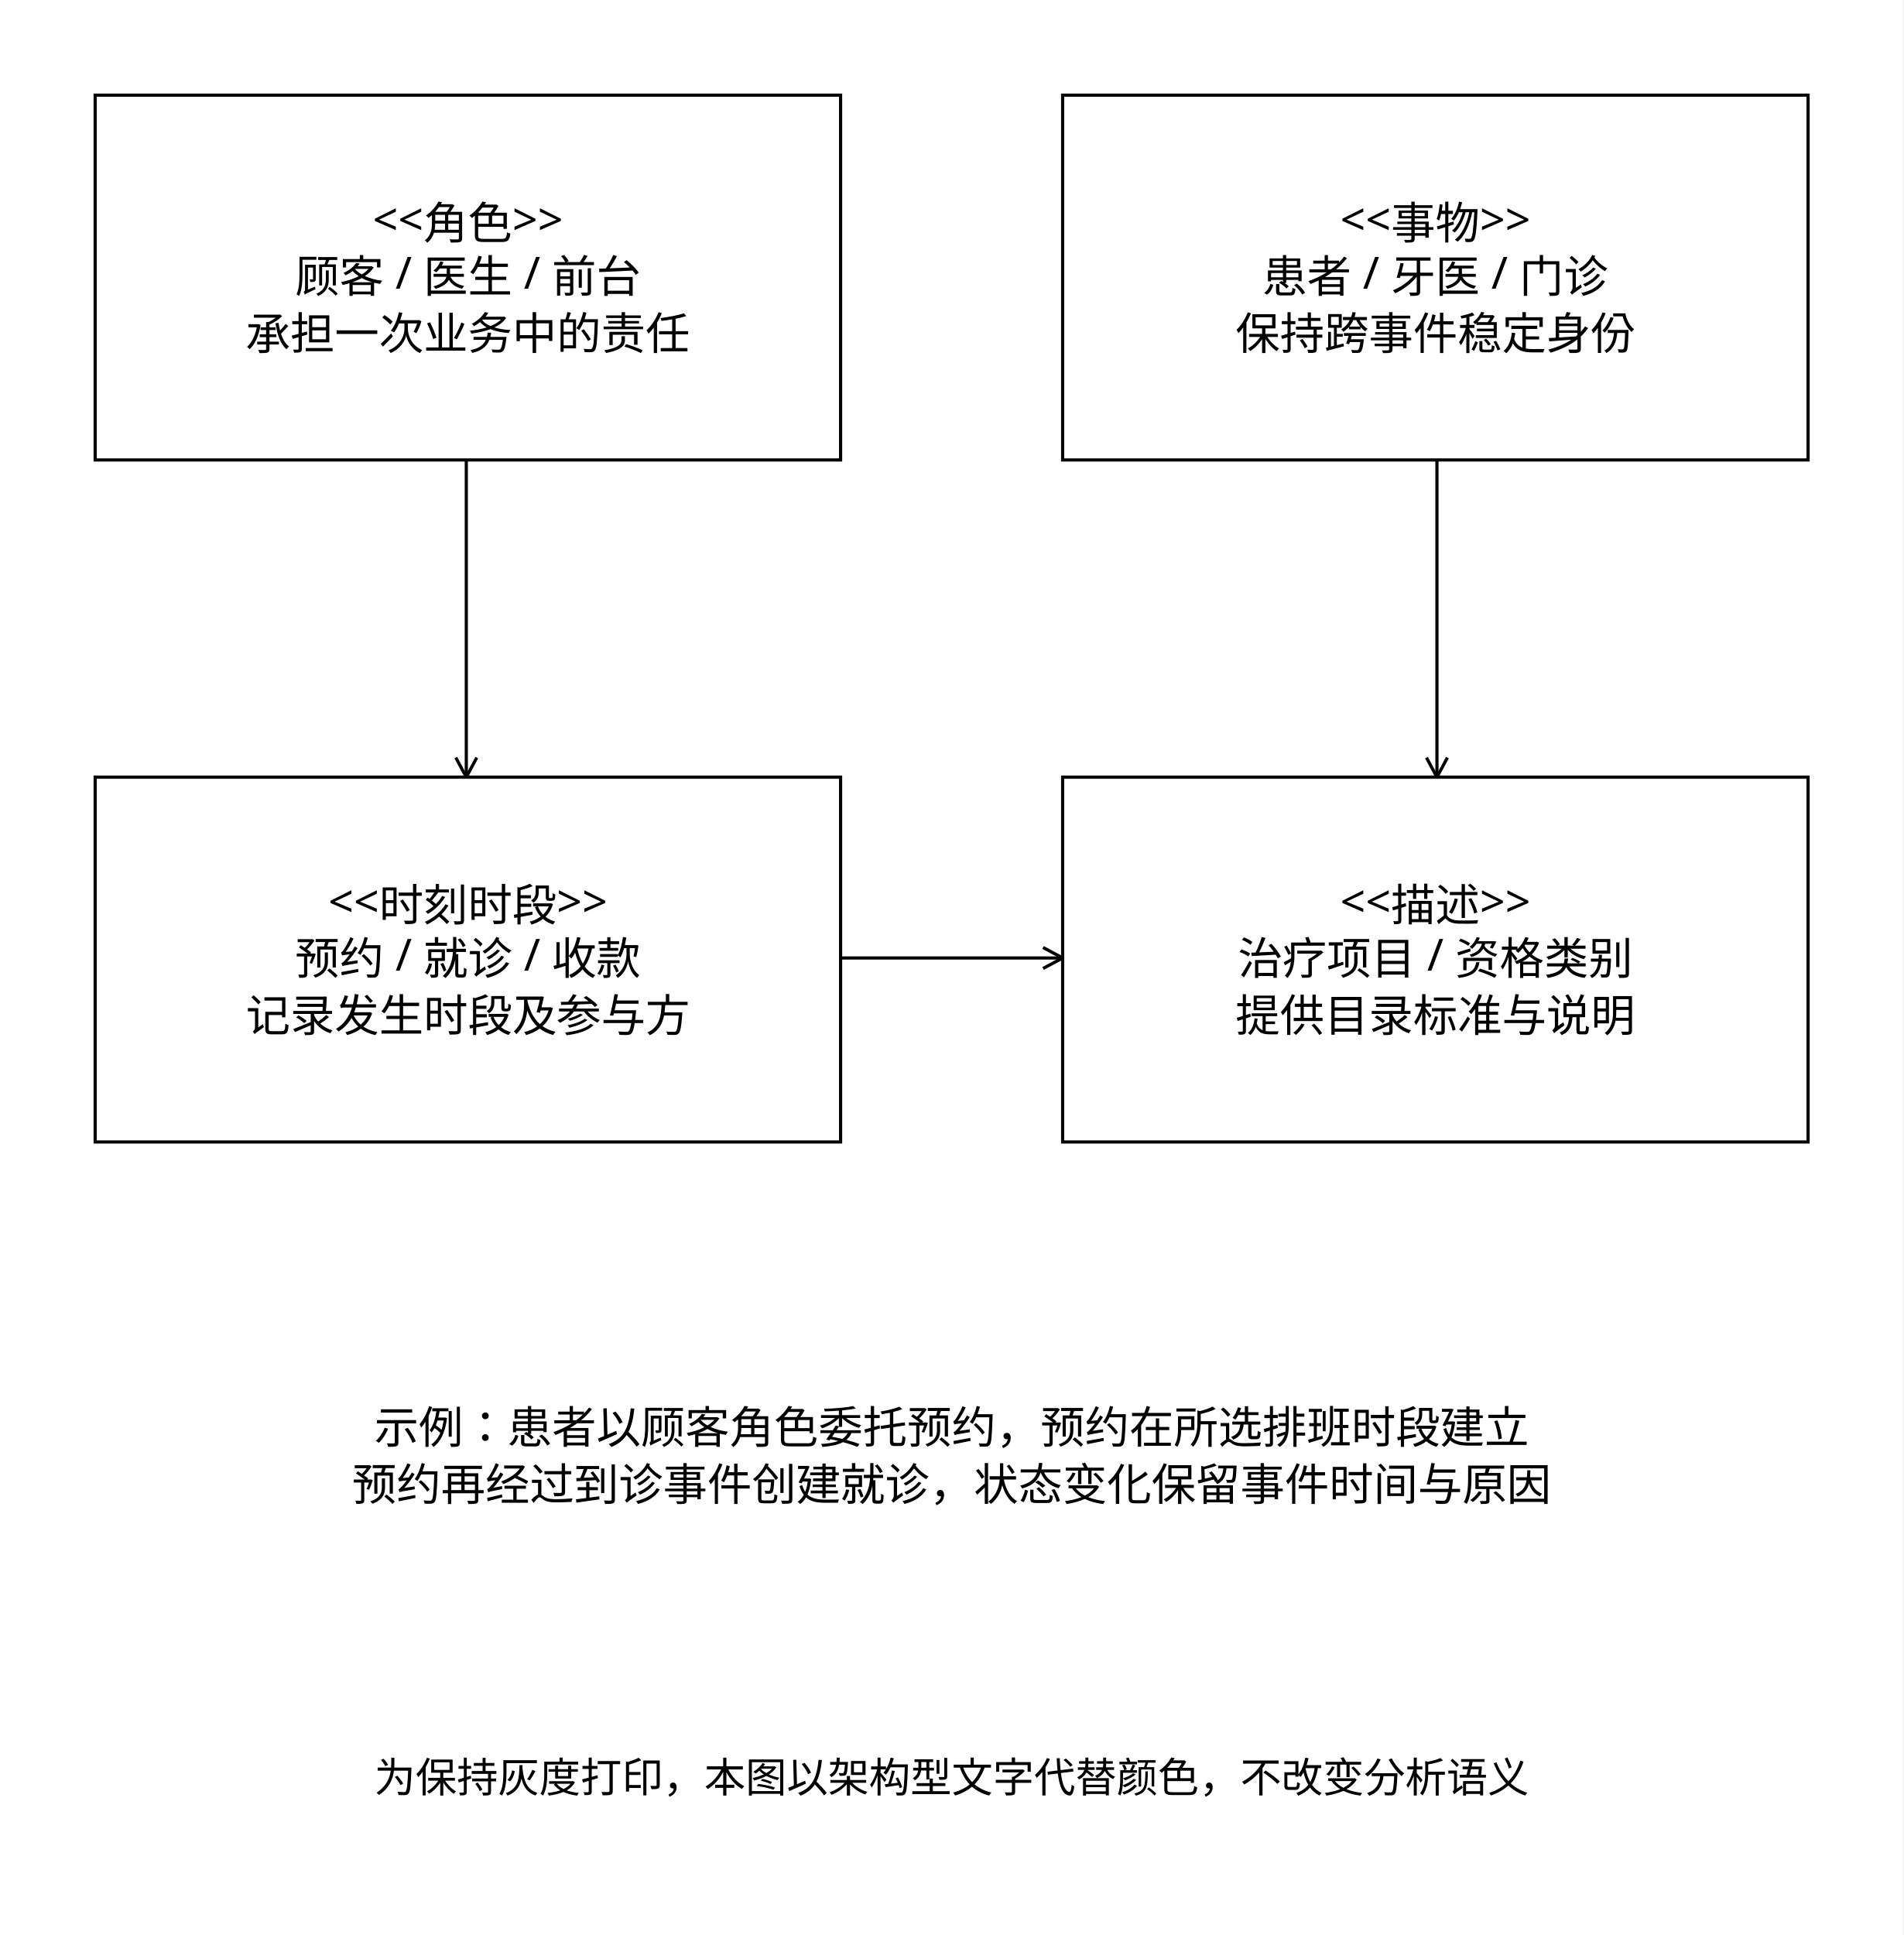
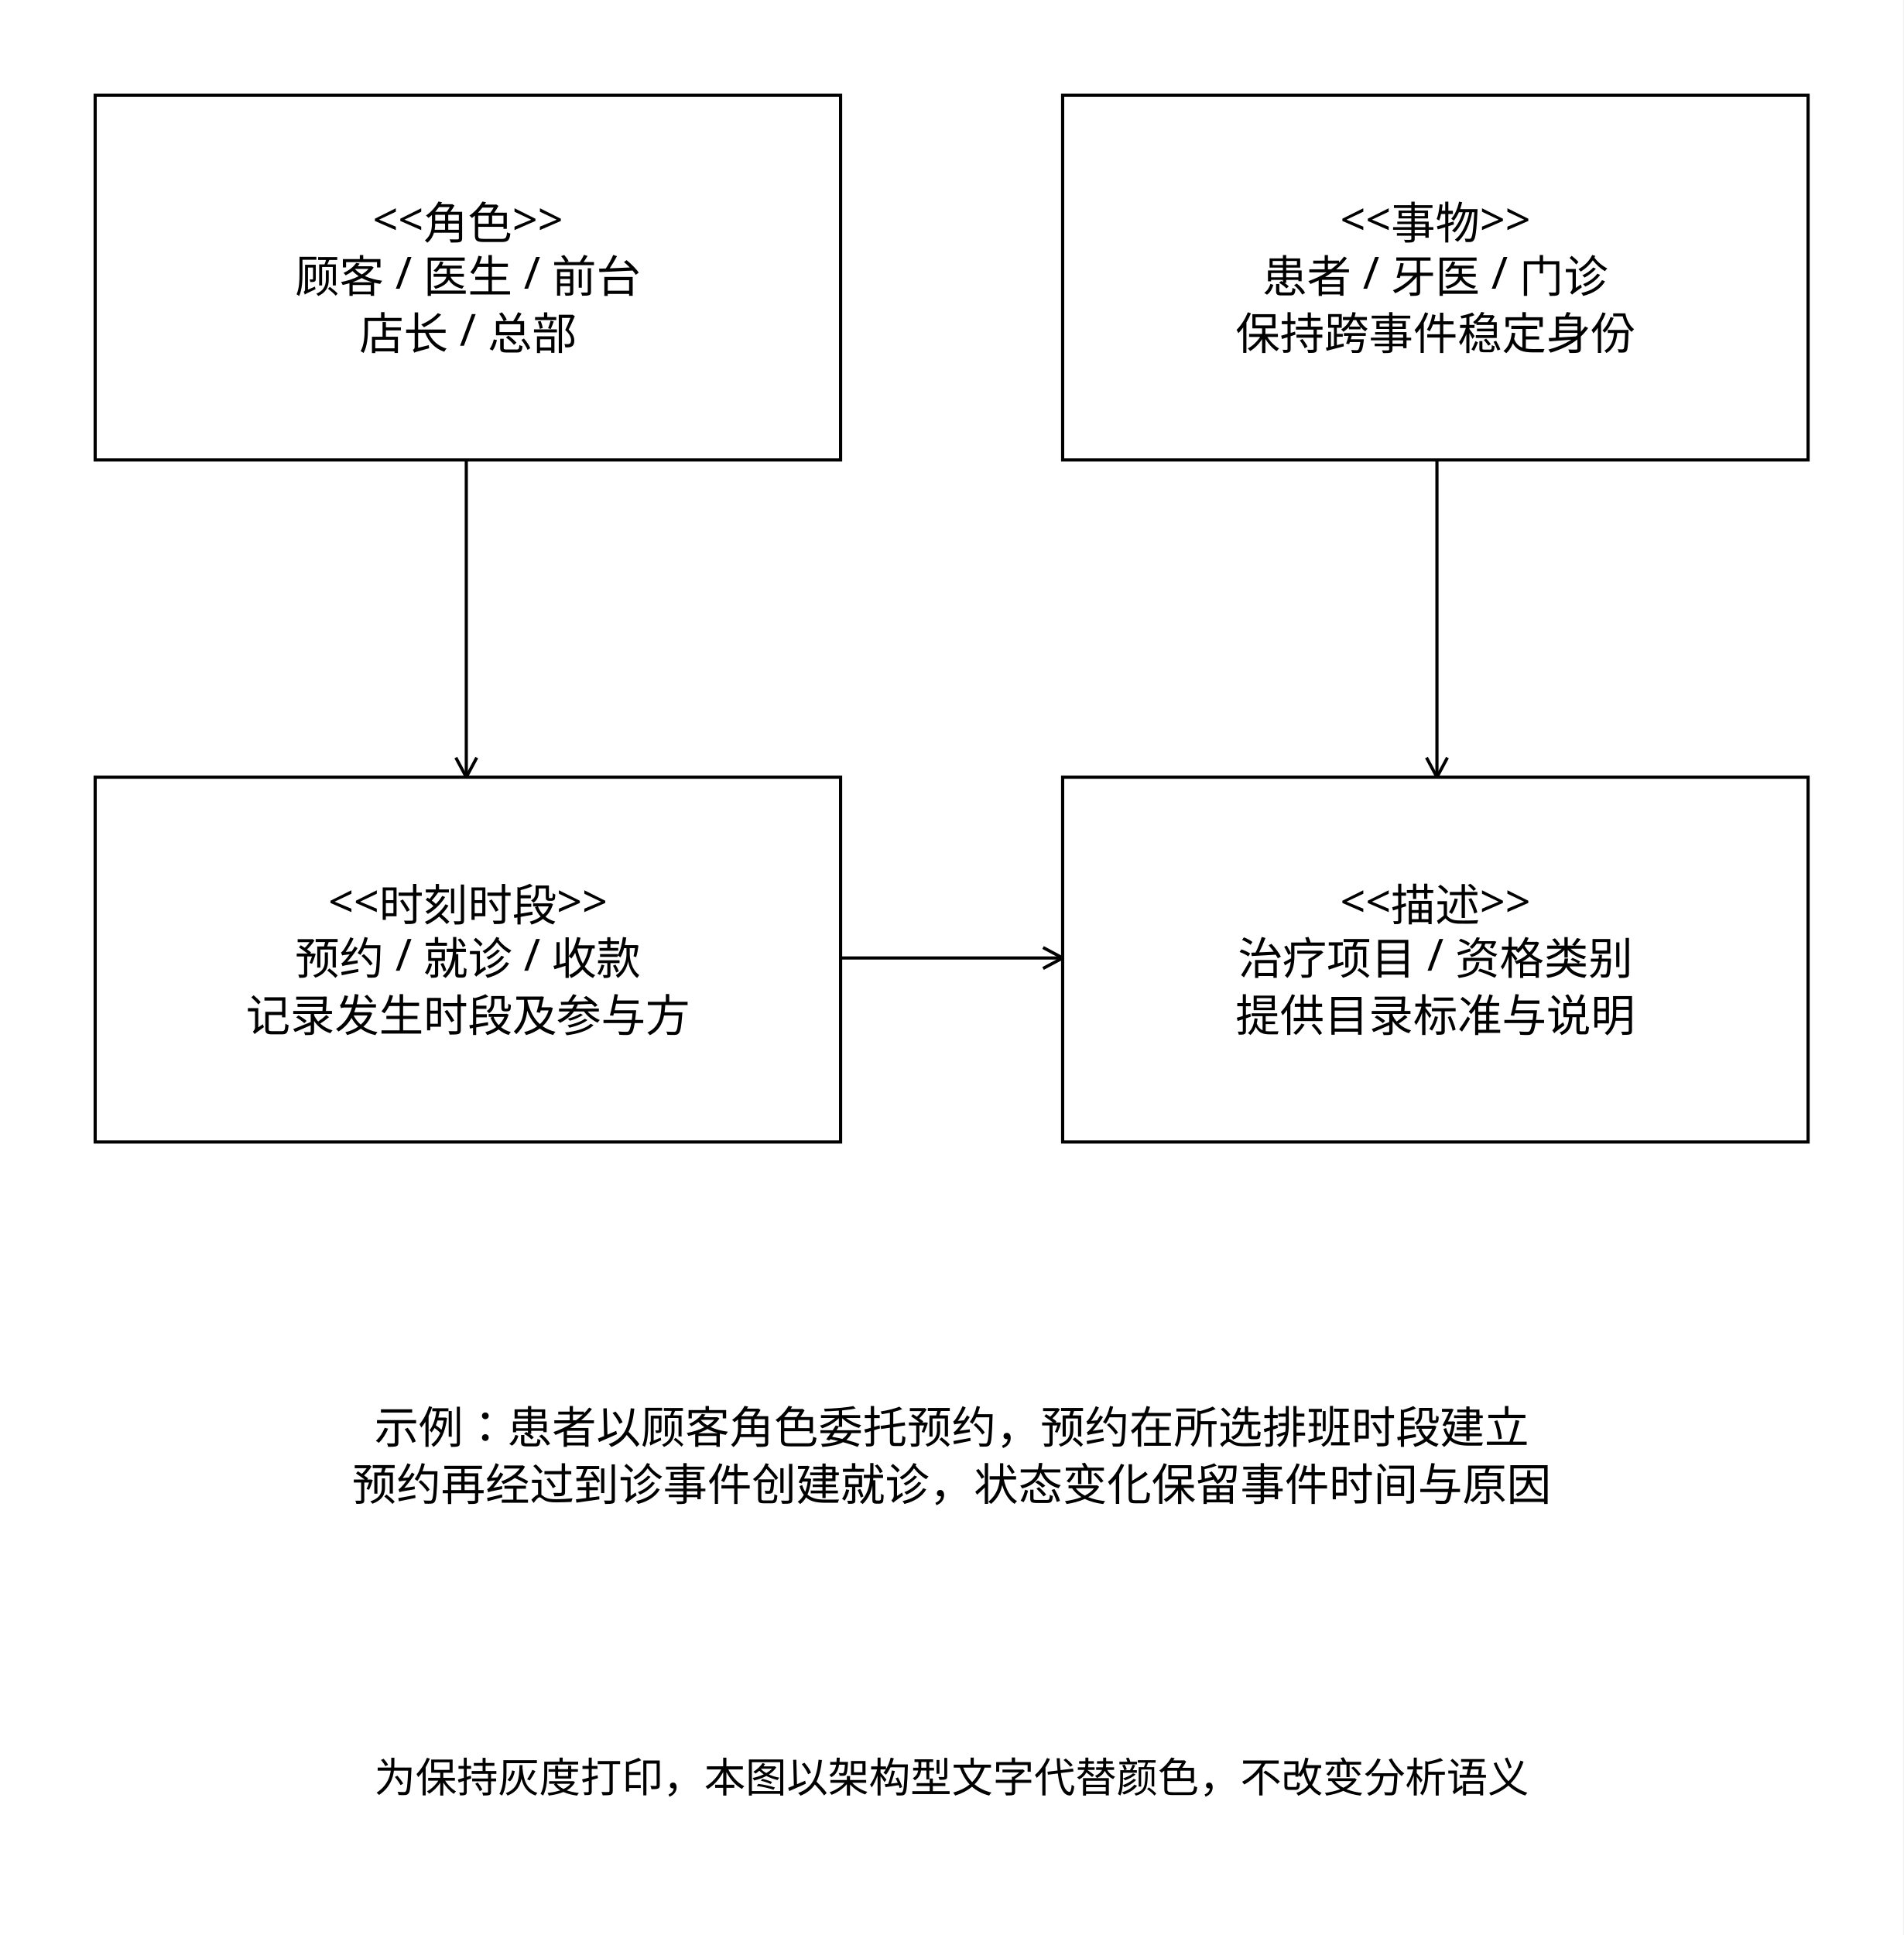
<svg xmlns="http://www.w3.org/2000/svg" width="600" height="610" viewBox="0 0 600 610">
  <rect width="600" height="610" fill="white" />
  <rect x="30" y="30" width="235" height="115" fill="white" stroke="black" />
  <text x="147.5" y="74.167" font-family="DengXian,Microsoft YaHei,sans-serif" font-size="14" font-weight="400" text-anchor="middle" fill="black">&lt;&lt;角色&gt;&gt;</text>
  <text x="147.5" y="92.167" font-family="DengXian,Microsoft YaHei,sans-serif" font-size="14" font-weight="400" text-anchor="middle" fill="black">顾客 / 医生 / 前台</text>
-   <text x="147.5" y="110.167" font-family="DengXian,Microsoft YaHei,sans-serif" font-size="14" font-weight="400" text-anchor="middle" fill="black">承担一次业务中的责任</text>
+   <text x="147.5" y="110.167" font-family="DengXian,Microsoft YaHei,sans-serif" font-size="14" font-weight="400" text-anchor="middle" fill="black">店长 / 总部</text>
  <rect x="335" y="30" width="235" height="115" fill="white" stroke="black" />
  <text x="452.5" y="74.167" font-family="DengXian,Microsoft YaHei,sans-serif" font-size="14" font-weight="400" text-anchor="middle" fill="black">&lt;&lt;事物&gt;&gt;</text>
  <text x="452.5" y="92.167" font-family="DengXian,Microsoft YaHei,sans-serif" font-size="14" font-weight="400" text-anchor="middle" fill="black">患者 / 牙医 / 门诊</text>
  <text x="452.5" y="110.167" font-family="DengXian,Microsoft YaHei,sans-serif" font-size="14" font-weight="400" text-anchor="middle" fill="black">保持跨事件稳定身份</text>
  <rect x="30" y="245" width="235" height="115" fill="white" stroke="black" />
  <text x="147.5" y="289.167" font-family="DengXian,Microsoft YaHei,sans-serif" font-size="14" font-weight="400" text-anchor="middle" fill="black">&lt;&lt;时刻时段&gt;&gt;</text>
  <text x="147.5" y="307.167" font-family="DengXian,Microsoft YaHei,sans-serif" font-size="14" font-weight="400" text-anchor="middle" fill="black">预约 / 就诊 / 收款</text>
  <text x="147.5" y="325.167" font-family="DengXian,Microsoft YaHei,sans-serif" font-size="14" font-weight="400" text-anchor="middle" fill="black">记录发生时段及参与方</text>
  <rect x="335" y="245" width="235" height="115" fill="white" stroke="black" />
  <text x="452.5" y="289.167" font-family="DengXian,Microsoft YaHei,sans-serif" font-size="14" font-weight="400" text-anchor="middle" fill="black">&lt;&lt;描述&gt;&gt;</text>
  <text x="452.5" y="307.167" font-family="DengXian,Microsoft YaHei,sans-serif" font-size="14" font-weight="400" text-anchor="middle" fill="black">治疗项目 / 资格类别</text>
  <text x="452.5" y="325.167" font-family="DengXian,Microsoft YaHei,sans-serif" font-size="14" font-weight="400" text-anchor="middle" fill="black">提供目录标准与说明</text>
  <line x1="147" y1="145" x2="147" y2="245" stroke="black" stroke-width="1" />
  <line x1="147" y1="245" x2="143.696" y2="238.829" stroke="black" stroke-width="1" />
  <line x1="147" y1="245" x2="150.304" y2="238.829" stroke="black" stroke-width="1" />
  <line x1="453" y1="145" x2="453" y2="245" stroke="black" stroke-width="1" />
  <line x1="453" y1="245" x2="449.696" y2="238.829" stroke="black" stroke-width="1" />
  <line x1="453" y1="245" x2="456.304" y2="238.829" stroke="black" stroke-width="1" />
  <line x1="265" y1="302" x2="335" y2="302" stroke="black" stroke-width="1" />
  <line x1="335" y1="302" x2="328.829" y2="305.304" stroke="black" stroke-width="1" />
  <line x1="335" y1="302" x2="328.829" y2="298.696" stroke="black" stroke-width="1" />
  <text x="300" y="455" font-family="DengXian,Microsoft YaHei,sans-serif" font-size="14" font-weight="400" text-anchor="middle" fill="black">示例：患者以顾客角色委托预约，预约在所选排班时段建立</text>
  <text x="300" y="473" font-family="DengXian,Microsoft YaHei,sans-serif" font-size="14" font-weight="400" text-anchor="middle" fill="black">预约再经过到诊事件创建就诊，状态变化保留事件时间与原因</text>
  <text x="300" y="565" font-family="DengXian,Microsoft YaHei,sans-serif" font-size="13" font-weight="400" text-anchor="middle" fill="black">为保持灰度打印，本图以架构型文字代替颜色，不改变分析语义</text>
</svg>
